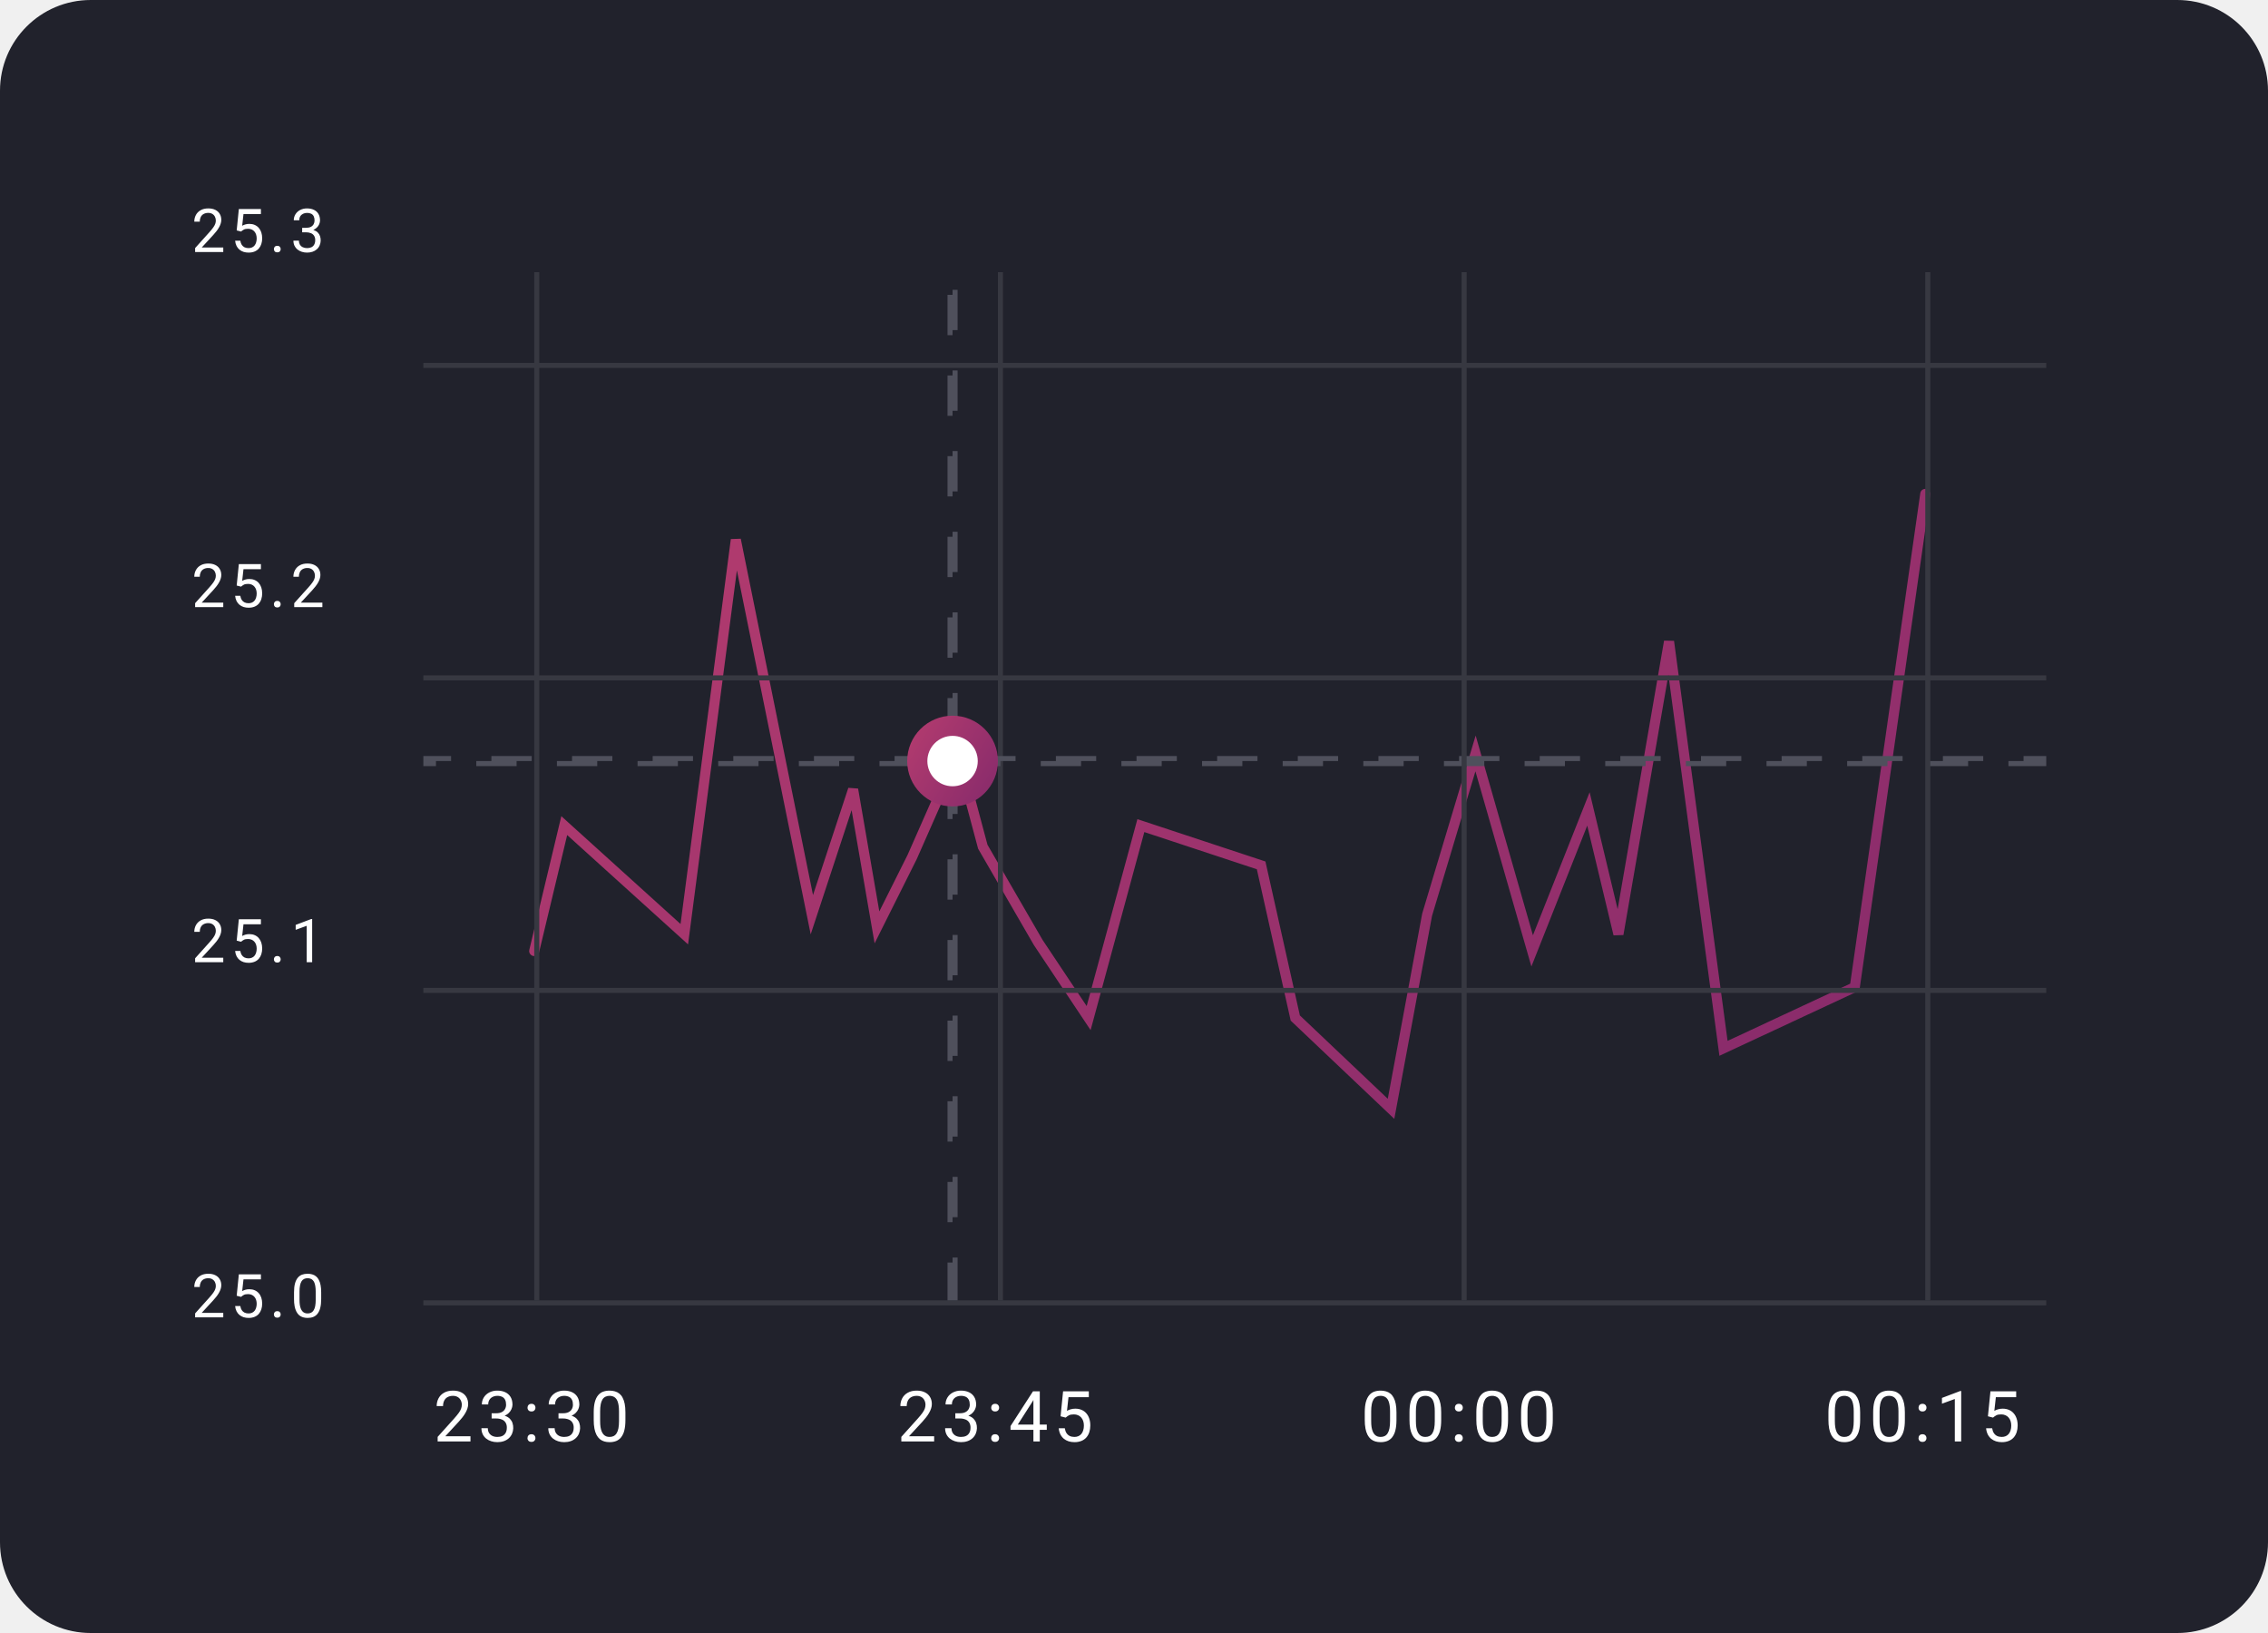
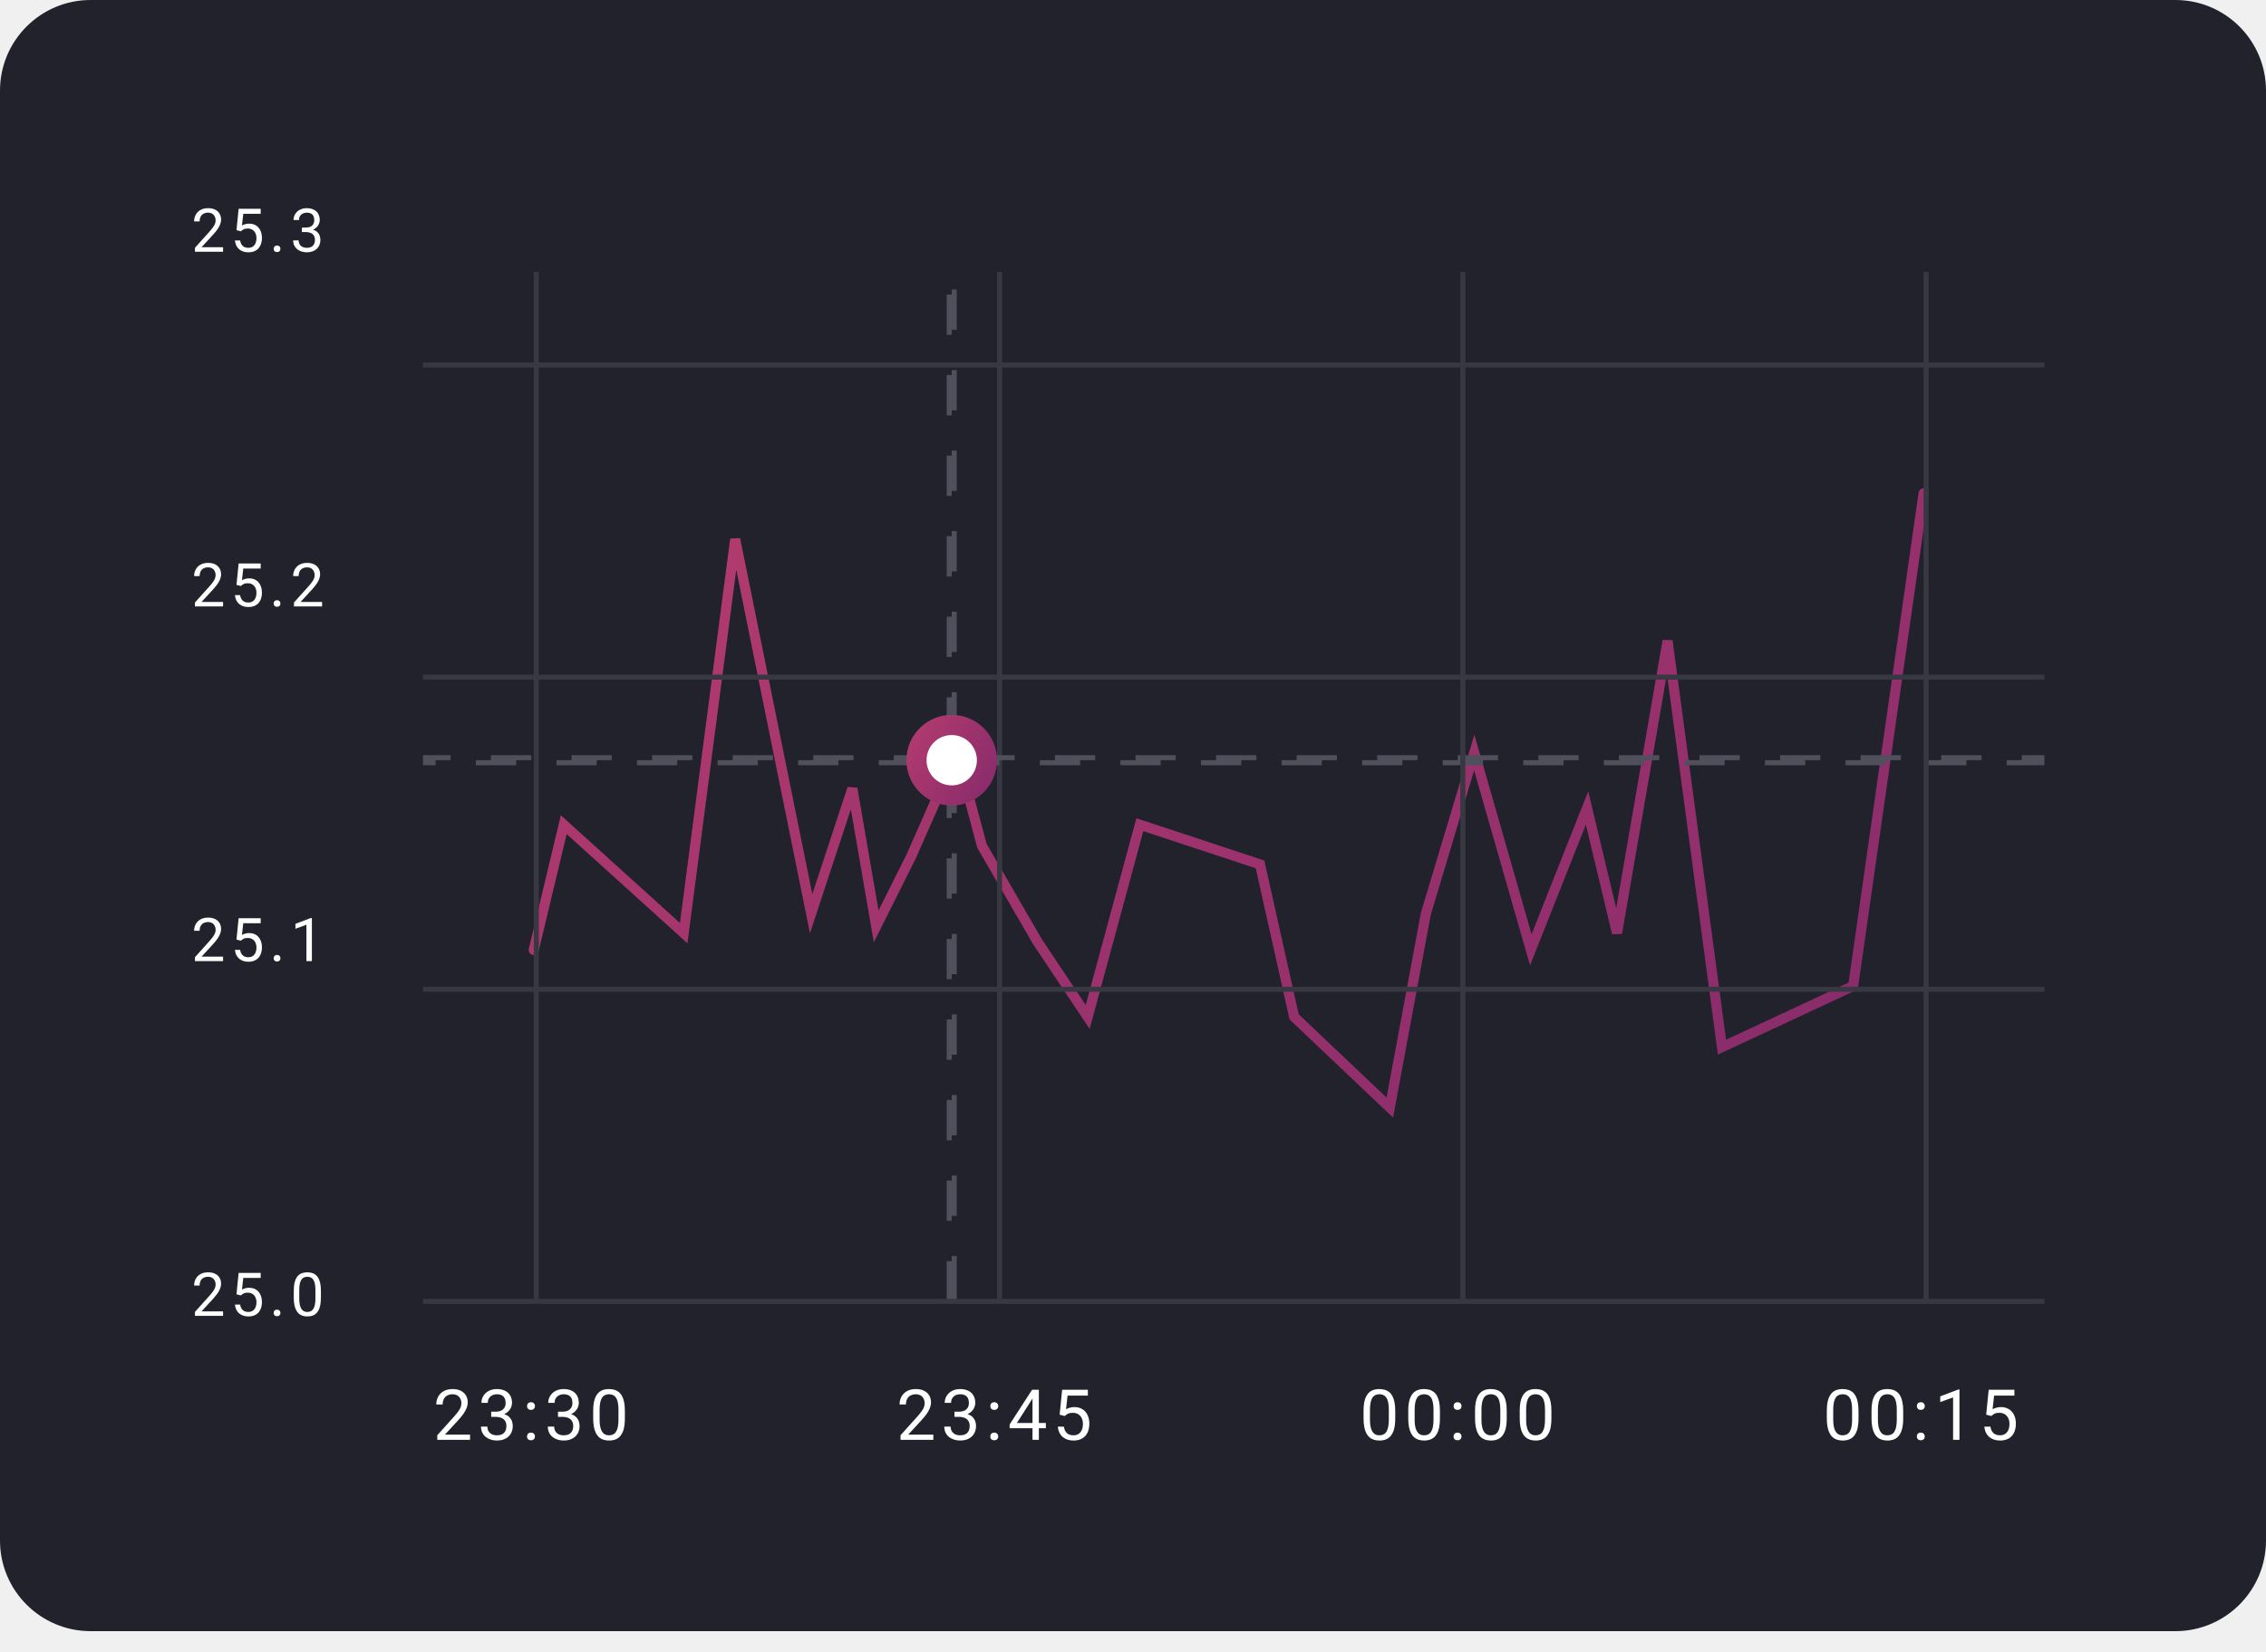
- <svg xmlns="http://www.w3.org/2000/svg" width="225" height="162" viewBox="0 0 225 162" fill="none">
+ <svg xmlns="http://www.w3.org/2000/svg" width="225" height="164" viewBox="0 0 225 164" fill="none">
  <rect width="225" height="162" rx="9" fill="#21222C" />
  <path d="M52.514 94.216a.5.5 0 10.972.233l-.972-.233zm3.463-12.313l.336-.37-.625-.566-.197.82.486.116zm11.91 10.772l-.335.371.707.64.124-.946-.496-.064zm5.11-39.132l.49-.1-.985.035.496.065zm7.544 37.2l-.49.098.375 1.849.59-1.791-.475-.157zm4.094-12.43l.493-.085-.968-.072.475.157zM87 92l-.493.085.26 1.5.68-1.361L87 92zm8.023-17.257l.483-.13-.368-1.372-.573 1.3.458.202zM103 93.5l-.433.25.008.014.009.013.416-.277zm5 7.5l-.416.277.61.916.289-1.062L108 101zm5.18-19.097l.157-.474-.501-.166-.138.51.482.13zm11.933 3.945l.488-.11-.062-.276-.269-.089-.157.475zm3.387 15.143l-.488.109.033.149.111.105.344-.363zM138 110l-.344.363.667.633.169-.905L138 110zm3.579-19.258l-.479-.144-.008.026-.005.027.492.091zm4.804-15.999l.481-.138-.469-1.637-.49 1.631.478.144zM152 94.333l-.481.138.405 1.41.541-1.364-.465-.184zm5.583-14.087l.486-.116-.368-1.538-.583 1.47.465.184zm2.977 12.43l-.486.116.979-.031-.493-.085zm5.019-29.038l.496-.066-.989-.019.493.085zM170.981 104l-.495.066.09.675.617-.288-.212-.453zm13.027-6.076l.211.453.245-.115.039-.268-.495-.07zm7.487-48.853a.5.5 0 00-.99-.142l.99.142zM90.5 85l.447.224.006-.011.004-.011L90.5 85zm7-1l-.483.13.017.063.033.058L97.5 84zM53.486 94.45l2.978-12.43-.973-.233-2.977 12.43.972.232zm2.156-12.176l11.91 10.772.67-.741-11.91-10.772-.67.741zM68.383 92.74l5.11-39.132-.99-.13-5.112 39.133.992.13zm4.125-39.098l7.543 37.2.98-.2-7.543-37.198-.98.198zm8.508 37.256L85.11 78.47l-.95-.313-4.093 12.43.95.313zm3.127-12.5l2.364 13.687.986-.17-2.365-13.687-.985.17zm18.441 15.38l5 7.499.832-.554-5-7.5-.832.554zm5.899 7.353l5.18-19.097-.965-.262-5.181 19.097.966.262zm4.541-18.753l11.932 3.945.314-.95-11.933-3.944-.313.95zm11.601 3.58l3.387 15.142.976-.218-3.387-15.143-.976.218zm3.531 15.396l9.5 9.009.688-.726-9.5-9.009-.688.726zm10.336 8.737l3.579-19.258-.984-.182-3.579 19.258.984.182zm3.566-19.205l4.804-16-.957-.287-4.805 16 .958.287zm3.845-16.005l5.616 19.59.962-.276-5.617-19.59-.961.276zm6.562 19.636l5.583-14.087-.93-.368-5.583 14.087.93.368zm4.631-14.154l2.978 12.429.972-.233-2.977-12.43-.973.234zm3.957 12.398l5.019-29.038-.986-.17-5.019 29.037.986.17zm4.03-29.056l5.403 40.361.991-.132-5.402-40.362-.992.133zm6.11 40.748l13.026-6.076-.423-.907-13.026 6.077.423.906zm13.31-6.459l6.992-48.923-.99-.142-6.992 48.924.99.141zm-97.056-5.77l3.5-7-.894-.448-3.5 7 .894.448zm3.51-7.022l4.523-10.257-.915-.404-4.522 10.257.914.404zm3.583-10.33l2.477 9.257.966-.258-2.477-9.257-.966.258zm2.527 9.379l5.5 9.5.866-.502-5.5-9.5-.866.502z" fill="url(#paint0_linear_119_112)" />
  <path d="M46.674 142.481V143h-3.257v-.455l1.63-1.814c.2-.224.356-.413.465-.568.112-.157.19-.297.233-.42a1.13 1.13 0 00.068-.383.95.95 0 00-.103-.444.768.768 0 00-.294-.322.891.891 0 00-.471-.119 1.08 1.08 0 00-.554.13.795.795 0 00-.328.355c-.073.153-.11.328-.11.526h-.632c0-.28.062-.536.185-.769.123-.232.305-.417.547-.553.241-.139.539-.209.892-.209.314 0 .583.056.806.168.224.109.395.264.513.464.12.199.181.431.181.698 0 .146-.025.294-.075.444a2.255 2.255 0 01-.201.444 3.437 3.437 0 01-.298.438 6.99 6.99 0 01-.359.424l-1.333 1.446h2.495zm2.1-2.28h.451c.221 0 .403-.037.547-.11a.749.749 0 00.325-.304.879.879 0 00.11-.437c0-.192-.033-.352-.097-.482a.64.64 0 00-.287-.294 1.052 1.052 0 00-.485-.099 1.01 1.01 0 00-.472.106.771.771 0 00-.318.294.87.87 0 00-.113.451h-.632c0-.253.064-.483.192-.691.127-.207.306-.372.536-.495a1.7 1.7 0 01.807-.185c.3 0 .564.054.79.161.225.105.4.262.526.471.125.208.188.466.188.776a1.192 1.192 0 01-.359.8c-.12.123-.278.225-.472.304a1.865 1.865 0 01-.697.117h-.54v-.383zm0 .519v-.379h.54c.317 0 .579.037.786.113.207.075.37.175.489.3.12.126.205.264.253.414a1.514 1.514 0 01-.044 1.063c-.078.18-.189.333-.332.458-.142.125-.308.22-.5.284-.19.064-.4.095-.625.095-.216 0-.42-.03-.611-.092a1.577 1.577 0 01-.503-.266 1.254 1.254 0 01-.342-.435 1.362 1.362 0 01-.123-.591h.633c0 .173.037.325.112.455a.8.8 0 00.328.304c.144.071.313.106.506.106.194 0 .36-.033.5-.099a.722.722 0 00.324-.308c.078-.137.116-.309.116-.516a.912.912 0 00-.13-.509.761.761 0 00-.369-.298 1.433 1.433 0 00-.557-.099h-.451zm3.556 1.945c0-.107.033-.197.099-.27.068-.075.166-.113.294-.113.127 0 .224.038.29.113a.38.38 0 01.103.27.376.376 0 01-.103.267c-.066.073-.163.109-.29.109-.128 0-.226-.036-.294-.109a.383.383 0 01-.1-.267zm.003-3.018c0-.107.033-.197.1-.27.068-.075.166-.113.293-.113.128 0 .224.038.29.113a.38.38 0 01.103.27.376.376 0 01-.102.267c-.067.073-.163.109-.29.109-.128 0-.226-.036-.295-.109a.383.383 0 01-.099-.267zm3.074.554h.45c.222 0 .404-.037.548-.11a.748.748 0 00.325-.304.879.879 0 00.109-.437c0-.192-.032-.352-.096-.482a.64.64 0 00-.287-.294 1.052 1.052 0 00-.485-.099 1.01 1.01 0 00-.472.106.77.77 0 00-.318.294.87.87 0 00-.113.451h-.632a1.3 1.3 0 01.191-.691c.128-.207.307-.372.537-.495a1.7 1.7 0 01.807-.185c.3 0 .564.054.79.161.225.105.4.262.526.471.125.208.188.466.188.776a1.192 1.192 0 01-.359.8 1.384 1.384 0 01-.472.304 1.865 1.865 0 01-.697.117h-.54v-.383zm0 .519v-.379h.54c.316 0 .579.037.786.113.207.075.37.175.489.3.12.126.205.264.253.414a1.514 1.514 0 01-.044 1.063c-.078.18-.189.333-.332.458-.142.125-.308.22-.5.284-.19.064-.4.095-.625.095-.216 0-.42-.03-.612-.092a1.577 1.577 0 01-.502-.266 1.254 1.254 0 01-.342-.435 1.362 1.362 0 01-.123-.591h.632c0 .173.038.325.113.455a.8.8 0 00.328.304c.144.071.312.106.506.106s.36-.033.5-.099a.722.722 0 00.324-.308c.077-.137.116-.309.116-.516a.912.912 0 00-.13-.509.761.761 0 00-.369-.298 1.433 1.433 0 00-.557-.099h-.451zm6.638-.605v.759c0 .408-.036.752-.109 1.032a1.793 1.793 0 01-.314.677 1.201 1.201 0 01-.496.373 1.769 1.769 0 01-.65.112c-.19 0-.367-.024-.53-.071a1.274 1.274 0 01-.437-.229 1.386 1.386 0 01-.328-.417 2.244 2.244 0 01-.208-.622 4.484 4.484 0 01-.072-.855v-.759c0-.408.036-.749.11-1.025.074-.276.18-.497.317-.663.137-.169.3-.29.492-.362.194-.073.41-.11.65-.11.193 0 .371.024.533.072a1.204 1.204 0 01.762.625c.091.167.16.371.209.612.048.242.071.525.071.851zm-.635.862v-.968c0-.223-.014-.419-.041-.588a1.86 1.86 0 00-.113-.437.863.863 0 00-.191-.294.677.677 0 00-.264-.164.933.933 0 00-.331-.055.897.897 0 00-.4.086.711.711 0 00-.294.263 1.421 1.421 0 00-.178.475 3.546 3.546 0 00-.061.714v.968c0 .223.012.42.037.591.028.171.067.319.12.444.052.123.116.225.191.304.075.08.162.139.26.178.1.037.21.055.332.055.155 0 .29-.03.406-.089a.734.734 0 00.29-.277c.08-.127.14-.29.179-.489.038-.2.058-.439.058-.717zm31.264 1.504V143h-3.257v-.455l1.63-1.814c.2-.224.356-.413.465-.568.112-.157.19-.297.233-.42a1.13 1.13 0 00.068-.383.95.95 0 00-.103-.444.768.768 0 00-.293-.322.891.891 0 00-.472-.119 1.08 1.08 0 00-.554.13.795.795 0 00-.328.355c-.073.153-.11.328-.11.526h-.632c0-.28.062-.536.185-.769.123-.232.305-.417.547-.553.241-.139.539-.209.892-.209.314 0 .583.056.806.168.224.109.395.264.513.464.12.199.181.431.181.698 0 .146-.025.294-.075.444a2.255 2.255 0 01-.202.444 3.437 3.437 0 01-.297.438 6.99 6.99 0 01-.359.424l-1.333 1.446h2.495zm2.1-2.28h.451c.221 0 .403-.037.547-.11a.749.749 0 00.325-.304.879.879 0 00.11-.437c0-.192-.033-.352-.097-.482a.64.64 0 00-.287-.294 1.052 1.052 0 00-.485-.099 1.01 1.01 0 00-.472.106.771.771 0 00-.318.294.87.87 0 00-.112.451h-.633c0-.253.064-.483.192-.691.127-.207.306-.372.536-.495a1.7 1.7 0 01.807-.185c.3 0 .564.054.79.161.225.105.4.262.526.471.125.208.188.466.188.776a1.192 1.192 0 01-.359.8c-.12.123-.278.225-.472.304a1.865 1.865 0 01-.697.117h-.54v-.383zm0 .519v-.379h.54c.317 0 .579.037.786.113.208.075.37.175.489.3.12.126.205.264.253.414a1.514 1.514 0 01-.044 1.063c-.078.18-.189.333-.332.458-.141.125-.308.22-.5.284-.19.064-.4.095-.625.095-.216 0-.42-.03-.611-.092a1.577 1.577 0 01-.503-.266 1.254 1.254 0 01-.342-.435 1.362 1.362 0 01-.123-.591h.632c0 .173.038.325.113.455a.8.8 0 00.328.304c.144.071.313.106.506.106.194 0 .36-.033.5-.099a.722.722 0 00.324-.308c.078-.137.116-.309.116-.516a.912.912 0 00-.13-.509.761.761 0 00-.369-.298 1.433 1.433 0 00-.557-.099h-.451zm3.556 1.945c0-.107.033-.197.099-.27.068-.075.166-.113.294-.113.127 0 .224.038.29.113a.38.38 0 01.103.27.376.376 0 01-.103.267c-.066.073-.163.109-.29.109-.128 0-.226-.036-.294-.109a.383.383 0 01-.1-.267zm.003-3.018c0-.107.033-.197.1-.27.067-.075.165-.113.293-.113.128 0 .225.038.29.113a.38.38 0 01.103.27.376.376 0 01-.102.267c-.066.073-.163.109-.29.109-.129 0-.227-.036-.295-.109a.383.383 0 01-.099-.267zm5.514 1.678v.52h-3.596v-.373l2.229-3.449h.516l-.554.999-1.473 2.303h2.878zm-.694-3.302V143h-.632v-4.977h.632zm2.568 2.608l-.506-.129.25-2.479h2.553v.585h-2.017l-.15 1.353c.091-.052.206-.101.345-.146a1.57 1.57 0 01.486-.069c.23 0 .436.04.618.12.183.077.338.189.465.335.13.146.229.321.297.526.069.205.103.434.103.687 0 .239-.033.459-.099.66-.064.2-.161.376-.291.526a1.302 1.302 0 01-.492.345 1.79 1.79 0 01-.694.123c-.2 0-.39-.027-.57-.082a1.465 1.465 0 01-.479-.256 1.389 1.389 0 01-.342-.431 1.745 1.745 0 01-.164-.608h.602c.027.187.082.344.164.472a.807.807 0 00.321.29c.135.064.291.096.468.096a.952.952 0 00.4-.079.793.793 0 00.294-.225c.08-.098.14-.217.181-.356.044-.139.065-.295.065-.468 0-.157-.021-.303-.065-.438a1.015 1.015 0 00-.194-.352.86.86 0 00-.312-.232.995.995 0 00-.423-.085c-.212 0-.373.028-.482.085a1.848 1.848 0 00-.332.232zm32.817-.516v.759c0 .408-.037.752-.11 1.032a1.805 1.805 0 01-.314.677 1.202 1.202 0 01-.496.373 1.767 1.767 0 01-.649.112c-.192 0-.368-.024-.53-.071a1.275 1.275 0 01-.438-.229 1.393 1.393 0 01-.328-.417 2.257 2.257 0 01-.208-.622 4.475 4.475 0 01-.072-.855v-.759c0-.408.037-.749.109-1.025.076-.276.182-.497.318-.663a1.15 1.15 0 01.492-.362c.194-.073.411-.11.65-.11.194 0 .371.024.533.072.164.045.31.12.438.222.127.1.235.235.324.403.091.167.161.371.209.612.048.242.072.525.072.851zm-.636.862v-.968c0-.223-.014-.419-.041-.588a1.86 1.86 0 00-.113-.437.866.866 0 00-.191-.294.68.68 0 00-.264-.164.93.93 0 00-.331-.055.898.898 0 00-.4.086.715.715 0 00-.294.263 1.43 1.43 0 00-.178.475 3.55 3.55 0 00-.061.714v.968c0 .223.012.42.037.591.028.171.068.319.12.444.052.123.116.225.191.304.076.08.162.139.26.178.1.037.211.055.332.055.155 0 .29-.03.406-.089a.727.727 0 00.291-.277c.08-.127.139-.29.178-.489.038-.2.058-.439.058-.717zm5.073-.862v.759c0 .408-.036.752-.109 1.032a1.79 1.79 0 01-.315.677 1.2 1.2 0 01-.495.373 1.772 1.772 0 01-.65.112c-.191 0-.368-.024-.53-.071a1.28 1.28 0 01-.437-.229 1.378 1.378 0 01-.328-.417 2.257 2.257 0 01-.209-.622 4.482 4.482 0 01-.071-.855v-.759c0-.408.036-.749.109-1.025.075-.276.181-.497.318-.663a1.15 1.15 0 01.492-.362c.194-.073.41-.11.649-.11.194 0 .372.024.534.072a1.198 1.198 0 01.762.625c.091.167.16.371.208.612.048.242.072.525.072.851zm-.636.862v-.968c0-.223-.013-.419-.041-.588a1.863 1.863 0 00-.112-.437.867.867 0 00-.192-.294.676.676 0 00-.263-.164.936.936 0 00-.332-.055.894.894 0 00-.399.086.703.703 0 00-.294.263 1.408 1.408 0 00-.178.475 3.543 3.543 0 00-.062.714v.968c0 .223.013.42.038.591a1.9 1.9 0 00.12.444c.052.123.116.225.191.304.075.08.162.139.26.178.1.037.21.055.331.055.155 0 .291-.03.407-.089a.74.74 0 00.291-.277c.079-.127.139-.29.177-.489.039-.2.058-.439.058-.717zm1.991 1.688c0-.107.033-.197.099-.27.068-.075.166-.113.294-.113.127 0 .224.038.29.113a.378.378 0 01.103.27.374.374 0 01-.103.267c-.066.073-.163.109-.29.109-.128 0-.226-.036-.294-.109a.384.384 0 01-.099-.267zm.003-3.018c0-.107.033-.197.099-.27.068-.075.166-.113.294-.113.128 0 .225.038.291.113a.381.381 0 01.102.27.377.377 0 01-.102.267c-.066.073-.163.109-.291.109-.128 0-.226-.036-.294-.109a.384.384 0 01-.099-.267zm5.275.468v.759c0 .408-.037.752-.109 1.032a1.79 1.79 0 01-.315.677 1.202 1.202 0 01-.496.373 1.763 1.763 0 01-.649.112c-.191 0-.368-.024-.53-.071a1.27 1.27 0 01-.437-.229 1.378 1.378 0 01-.328-.417 2.257 2.257 0 01-.209-.622 4.475 4.475 0 01-.072-.855v-.759c0-.408.037-.749.11-1.025.075-.276.181-.497.318-.663.136-.169.3-.29.492-.362.193-.073.41-.11.649-.11.194 0 .372.024.533.072.164.045.31.12.438.222.128.1.236.235.325.403.091.167.16.371.208.612.048.242.072.525.072.851zm-.636.862v-.968c0-.223-.014-.419-.041-.588a1.86 1.86 0 00-.113-.437.866.866 0 00-.191-.294.676.676 0 00-.263-.164.936.936 0 00-.332-.055.901.901 0 00-.4.086.715.715 0 00-.294.263 1.43 1.43 0 00-.177.475 3.543 3.543 0 00-.062.714v.968c0 .223.013.42.038.591.027.171.067.319.119.444.053.123.117.225.192.304.075.08.162.139.26.178.1.037.21.055.331.055.155 0 .291-.03.407-.089a.731.731 0 00.29-.277c.08-.127.139-.29.178-.489.039-.2.058-.439.058-.717zm5.073-.862v.759c0 .408-.036.752-.109 1.032a1.805 1.805 0 01-.314.677 1.202 1.202 0 01-.496.373 1.767 1.767 0 01-.649.112c-.192 0-.368-.024-.53-.071a1.275 1.275 0 01-.438-.229 1.393 1.393 0 01-.328-.417 2.257 2.257 0 01-.208-.622 4.475 4.475 0 01-.072-.855v-.759c0-.408.036-.749.109-1.025.075-.276.181-.497.318-.663a1.15 1.15 0 01.492-.362c.194-.073.41-.11.65-.11.193 0 .371.024.533.072a1.198 1.198 0 01.762.625c.091.167.161.371.209.612.047.242.071.525.071.851zm-.635.862v-.968c0-.223-.014-.419-.041-.588a1.86 1.86 0 00-.113-.437.853.853 0 00-.192-.294.669.669 0 00-.263-.164.93.93 0 00-.331-.055.895.895 0 00-.4.086.715.715 0 00-.294.263 1.408 1.408 0 00-.178.475 3.55 3.55 0 00-.061.714v.968c0 .223.012.42.037.591.028.171.067.319.12.444.052.123.116.225.191.304.075.08.162.139.26.178.1.037.211.055.332.055.155 0 .29-.03.406-.089a.734.734 0 00.291-.277c.08-.127.139-.29.178-.489.038-.2.058-.439.058-.717zm31.128-.862v.759c0 .408-.037.752-.11 1.032a1.805 1.805 0 01-.314.677 1.202 1.202 0 01-.496.373 1.767 1.767 0 01-.649.112c-.192 0-.368-.024-.53-.071a1.275 1.275 0 01-.438-.229 1.393 1.393 0 01-.328-.417 2.257 2.257 0 01-.208-.622 4.475 4.475 0 01-.072-.855v-.759c0-.408.037-.749.109-1.025.076-.276.182-.497.318-.663a1.15 1.15 0 01.492-.362c.194-.073.411-.11.65-.11.194 0 .371.024.533.072.164.045.31.12.438.222.127.1.235.235.324.403.091.167.161.371.209.612.048.242.072.525.072.851zm-.636.862v-.968c0-.223-.014-.419-.041-.588a1.86 1.86 0 00-.113-.437.866.866 0 00-.191-.294.68.68 0 00-.264-.164.93.93 0 00-.331-.055.898.898 0 00-.4.086.715.715 0 00-.294.263 1.43 1.43 0 00-.178.475 3.55 3.55 0 00-.061.714v.968c0 .223.012.42.037.591.028.171.068.319.12.444.052.123.116.225.191.304.076.08.162.139.26.178.1.037.211.055.332.055.155 0 .29-.03.406-.089a.727.727 0 00.291-.277c.08-.127.139-.29.178-.489.038-.2.058-.439.058-.717zm5.073-.862v.759c0 .408-.036.752-.109 1.032a1.79 1.79 0 01-.315.677 1.2 1.2 0 01-.495.373 1.772 1.772 0 01-.65.112c-.191 0-.368-.024-.53-.071a1.28 1.28 0 01-.437-.229 1.378 1.378 0 01-.328-.417 2.257 2.257 0 01-.209-.622 4.482 4.482 0 01-.071-.855v-.759c0-.408.036-.749.109-1.025.075-.276.181-.497.318-.663a1.15 1.15 0 01.492-.362c.194-.073.41-.11.649-.11.194 0 .372.024.534.072a1.198 1.198 0 01.762.625c.091.167.16.371.208.612.048.242.072.525.072.851zm-.636.862v-.968c0-.223-.013-.419-.041-.588a1.863 1.863 0 00-.112-.437.867.867 0 00-.192-.294.676.676 0 00-.263-.164.936.936 0 00-.332-.055.894.894 0 00-.399.086.703.703 0 00-.294.263 1.408 1.408 0 00-.178.475 3.543 3.543 0 00-.062.714v.968c0 .223.013.42.038.591a1.9 1.9 0 00.12.444c.052.123.116.225.191.304.075.08.162.139.26.178.1.037.21.055.331.055.155 0 .291-.03.407-.089a.74.74 0 00.291-.277c.079-.127.139-.29.177-.489.039-.2.058-.439.058-.717zm1.991 1.688c0-.107.033-.197.099-.27.068-.075.166-.113.294-.113.127 0 .224.038.29.113a.378.378 0 01.103.27.374.374 0 01-.103.267c-.066.073-.163.109-.29.109-.128 0-.226-.036-.294-.109a.384.384 0 01-.099-.267zm.003-3.018c0-.107.033-.197.099-.27.068-.075.166-.113.294-.113.128 0 .225.038.291.113a.381.381 0 01.102.27.377.377 0 01-.102.267c-.066.073-.163.109-.291.109-.128 0-.226-.036-.294-.109a.384.384 0 01-.099-.267zm4.229-1.651V143h-.632v-4.214l-1.275.465v-.571l1.808-.684h.099zm3.159 2.635l-.506-.129.25-2.479h2.553v.585h-2.017l-.15 1.353c.091-.052.206-.101.345-.146a1.57 1.57 0 01.486-.069c.23 0 .436.04.618.12.183.077.338.189.465.335.13.146.229.321.297.526.069.205.103.434.103.687 0 .239-.033.459-.099.66-.064.2-.161.376-.291.526a1.302 1.302 0 01-.492.345 1.79 1.79 0 01-.694.123c-.2 0-.39-.027-.57-.082a1.465 1.465 0 01-.479-.256 1.389 1.389 0 01-.342-.431 1.745 1.745 0 01-.164-.608h.602c.027.187.082.344.164.472a.807.807 0 00.321.29c.135.064.291.096.468.096a.952.952 0 00.4-.079.793.793 0 00.294-.225c.08-.098.14-.217.181-.356.044-.139.065-.295.065-.468 0-.157-.021-.303-.065-.438a1.015 1.015 0 00-.194-.352.86.86 0 00-.312-.232.995.995 0 00-.423-.085c-.212 0-.373.028-.482.085a1.848 1.848 0 00-.332.232zM22.15 24.555V25h-2.793v-.39l1.398-1.555c.172-.192.305-.354.398-.487.096-.134.162-.255.2-.36a.953.953 0 00.058-.328c0-.14-.03-.268-.088-.38a.659.659 0 00-.252-.276.758.758 0 00-.404-.103.928.928 0 00-.475.112.685.685 0 00-.28.304 1.028 1.028 0 00-.095.451h-.542c0-.24.053-.46.159-.659.105-.2.261-.357.468-.474.207-.12.462-.18.765-.18.27 0 .5.049.691.144.192.094.338.227.44.399.103.17.155.369.155.598 0 .125-.021.251-.064.38a1.933 1.933 0 01-.173.381 2.94 2.94 0 01-.255.375 5.794 5.794 0 01-.308.363l-1.142 1.24h2.138zm1.765-1.585l-.434-.111.214-2.125h2.189v.501h-1.729l-.129 1.16c.079-.044.177-.086.296-.125.121-.04.26-.059.416-.059.198 0 .374.034.53.103.157.066.29.162.399.287.111.125.196.275.255.45.058.177.088.373.088.59 0 .205-.029.393-.085.565a1.272 1.272 0 01-.25.451 1.121 1.121 0 01-.421.296c-.168.07-.366.106-.595.106-.172 0-.335-.024-.49-.07a1.258 1.258 0 01-.41-.22 1.19 1.19 0 01-.292-.37 1.482 1.482 0 01-.14-.521h.515c.023.16.07.295.14.404.07.11.163.193.276.25a.926.926 0 00.401.081.827.827 0 00.343-.067c.1-.045.184-.11.252-.193a.863.863 0 00.155-.305 1.354 1.354 0 000-.776.858.858 0 00-.167-.302.73.73 0 00-.266-.2.855.855 0 00-.364-.073c-.181 0-.319.025-.413.074a1.579 1.579 0 00-.284.199zm3.257 1.743c0-.092.028-.169.085-.232.058-.064.142-.096.252-.096.11 0 .192.032.249.096a.33.33 0 01.088.232c0 .09-.03.166-.088.229-.057.062-.14.093-.25.093-.109 0-.193-.031-.251-.093a.328.328 0 01-.085-.229zm2.805-2.112h.387c.19 0 .346-.032.469-.094a.645.645 0 00.278-.26.753.753 0 00.094-.376.932.932 0 00-.082-.413.549.549 0 00-.246-.252.902.902 0 00-.416-.085.868.868 0 00-.404.091.665.665 0 00-.273.252.748.748 0 00-.096.387h-.543c0-.217.055-.414.165-.592.109-.178.262-.32.46-.425a1.46 1.46 0 01.69-.158c.259 0 .484.046.678.138.193.09.343.224.45.404.108.178.162.4.162.665a1.02 1.02 0 01-.308.686 1.195 1.195 0 01-.404.26c-.166.067-.365.1-.598.1h-.463V22.6zm0 .445v-.325h.463c.272 0 .496.032.674.096.178.065.318.15.42.258a.903.903 0 01.216.355 1.297 1.297 0 01-.038.911 1.08 1.08 0 01-.284.393 1.215 1.215 0 01-.428.243 1.686 1.686 0 01-.536.082 1.69 1.69 0 01-.524-.08 1.359 1.359 0 01-.431-.228 1.069 1.069 0 01-.293-.372 1.17 1.17 0 01-.106-.507h.542c0 .149.033.279.097.39a.68.68 0 00.281.26.97.97 0 00.434.091.989.989 0 00.428-.085.616.616 0 00.278-.263.888.888 0 00.1-.443.783.783 0 00-.112-.436.653.653 0 00-.316-.255 1.228 1.228 0 00-.478-.085h-.387zM22.15 59.783v.445h-2.793v-.39l1.398-1.555c.172-.191.305-.354.398-.486.096-.135.162-.255.2-.36a.952.952 0 00.058-.329c0-.14-.03-.267-.088-.38a.659.659 0 00-.252-.276.759.759 0 00-.404-.103.928.928 0 00-.475.112.686.686 0 00-.28.304 1.032 1.032 0 00-.095.452h-.542c0-.24.053-.46.159-.66a1.16 1.16 0 01.468-.474c.207-.12.462-.179.765-.179.27 0 .5.048.691.144.192.093.338.226.44.398.103.17.155.37.155.598 0 .125-.021.252-.064.38a1.936 1.936 0 01-.173.382 2.954 2.954 0 01-.255.375 5.822 5.822 0 01-.308.363l-1.142 1.239h2.138zm1.765-1.585l-.434-.111.214-2.124h2.189v.5h-1.729l-.129 1.16c.079-.044.177-.086.296-.125.121-.04.26-.059.416-.059.198 0 .374.034.53.103.157.066.29.162.399.287.111.125.196.275.255.451.058.176.088.372.088.589a1.8 1.8 0 01-.085.565 1.272 1.272 0 01-.25.452 1.12 1.12 0 01-.421.295c-.168.07-.366.106-.595.106-.172 0-.335-.023-.49-.07a1.26 1.26 0 01-.41-.22 1.204 1.204 0 01-.292-.37 1.48 1.48 0 01-.14-.52h.515c.023.16.07.294.14.404a.69.69 0 00.276.249.928.928 0 00.401.082.827.827 0 00.343-.068c.1-.045.184-.11.252-.193a.863.863 0 00.155-.305 1.35 1.35 0 00.056-.401c0-.135-.019-.26-.056-.375a.86.86 0 00-.167-.302.732.732 0 00-.266-.2.856.856 0 00-.364-.072c-.181 0-.319.024-.413.073a1.579 1.579 0 00-.284.199zm3.257 1.743c0-.092.028-.169.085-.231.058-.065.142-.097.252-.097.11 0 .192.032.249.097.058.062.088.14.088.231 0 .09-.03.166-.088.229-.057.062-.14.093-.25.093-.109 0-.193-.03-.251-.093a.328.328 0 01-.085-.229zm4.81-.158v.445h-2.793v-.39l1.398-1.555c.172-.191.305-.354.398-.486a1.52 1.52 0 00.2-.36.955.955 0 00.058-.329c0-.14-.03-.267-.088-.38a.66.66 0 00-.252-.276.759.759 0 00-.404-.103.928.928 0 00-.475.112.685.685 0 00-.28.304 1.032 1.032 0 00-.095.452h-.542c0-.24.053-.46.159-.66a1.16 1.16 0 01.468-.474c.207-.12.462-.179.765-.179.27 0 .5.048.691.144.192.093.338.226.44.398.103.17.155.37.155.598 0 .125-.021.252-.064.38a1.936 1.936 0 01-.173.382 2.975 2.975 0 01-.255.375 5.856 5.856 0 01-.308.363l-1.142 1.239h2.138zM22.15 95.011v.446h-2.793v-.39l1.398-1.556c.172-.191.305-.353.398-.486.096-.135.162-.255.2-.36a.953.953 0 00.058-.329c0-.14-.03-.267-.088-.38a.658.658 0 00-.252-.276.758.758 0 00-.404-.102.927.927 0 00-.475.111.685.685 0 00-.28.305 1.02 1.02 0 00-.095.45h-.542c0-.24.053-.46.159-.658.105-.2.261-.358.468-.475.207-.12.462-.179.765-.179.27 0 .5.048.691.144.192.094.338.226.44.398.103.17.155.37.155.598 0 .125-.021.252-.064.38a1.934 1.934 0 01-.173.382 2.954 2.954 0 01-.255.375 5.852 5.852 0 01-.308.363l-1.142 1.24h2.138zm1.765-1.585l-.434-.111.214-2.124h2.189v.5h-1.729l-.129 1.161c.079-.045.177-.087.296-.126.121-.039.26-.058.416-.058.198 0 .374.034.53.102.157.066.29.162.399.287.111.125.196.275.255.451.058.176.088.372.088.59a1.8 1.8 0 01-.085.565 1.272 1.272 0 01-.25.45 1.121 1.121 0 01-.421.297 1.54 1.54 0 01-.595.105c-.172 0-.335-.023-.49-.07a1.258 1.258 0 01-.41-.22 1.19 1.19 0 01-.292-.369 1.482 1.482 0 01-.14-.521h.515c.023.16.07.294.14.404a.69.69 0 00.276.249.926.926 0 00.401.082.825.825 0 00.343-.068.665.665 0 00.252-.193.864.864 0 00.155-.305 1.35 1.35 0 00.056-.401c0-.135-.019-.26-.056-.375a.858.858 0 00-.167-.302.73.73 0 00-.266-.199.855.855 0 00-.364-.073c-.181 0-.319.024-.413.073a1.579 1.579 0 00-.284.2zm3.257 1.743c0-.091.028-.168.085-.231.058-.064.142-.097.252-.097.11 0 .192.033.249.097a.33.33 0 01.088.231c0 .09-.03.166-.088.229-.057.062-.14.094-.25.094-.109 0-.193-.032-.251-.094a.328.328 0 01-.085-.229zm3.796-4.001v4.288h-.542v-3.612l-1.093.399v-.49l1.55-.585h.085zm-8.818 39.071v.446h-2.793v-.39l1.398-1.556c.172-.191.305-.353.398-.486.096-.135.162-.255.2-.36a.956.956 0 00.058-.328.815.815 0 00-.088-.381.665.665 0 00-.252-.276.761.761 0 00-.404-.102.93.93 0 00-.475.111.684.684 0 00-.28.305 1.034 1.034 0 00-.095.451h-.542c0-.24.053-.46.159-.659.105-.199.261-.358.468-.475.207-.119.462-.178.765-.178.27 0 .5.047.691.143.192.094.338.227.44.399.103.169.155.369.155.597a1.2 1.2 0 01-.064.381 1.935 1.935 0 01-.173.381 2.94 2.94 0 01-.255.375 5.79 5.79 0 01-.308.363l-1.142 1.239h2.138zm1.765-1.584l-.434-.112.214-2.124h2.189v.501h-1.729l-.129 1.16c.079-.045.177-.087.296-.126.121-.039.26-.058.416-.058.198 0 .374.034.53.102.157.067.29.162.399.287.111.125.196.276.255.452.058.175.088.372.088.588 0 .205-.029.394-.085.566a1.27 1.27 0 01-.25.451 1.117 1.117 0 01-.421.296 1.54 1.54 0 01-.595.105 1.67 1.67 0 01-.49-.07 1.257 1.257 0 01-.41-.22 1.177 1.177 0 01-.292-.369 1.478 1.478 0 01-.14-.521h.515c.023.16.07.295.14.404.07.109.163.192.276.249a.922.922 0 00.401.082.825.825 0 00.343-.067c.1-.045.184-.11.252-.194a.861.861 0 00.155-.304 1.356 1.356 0 000-.777.849.849 0 00-.167-.301.734.734 0 00-.266-.2.853.853 0 00-.364-.073c-.181 0-.319.024-.413.073a1.596 1.596 0 00-.284.2zm3.257 1.743c0-.092.028-.169.085-.232.058-.064.142-.096.252-.096.11 0 .192.032.249.096a.33.33 0 01.088.232.32.32 0 01-.088.228c-.057.063-.14.094-.25.094-.109 0-.193-.031-.251-.094a.326.326 0 01-.085-.228zm4.692-2.186v.651c0 .349-.031.644-.094.884a1.53 1.53 0 01-.269.58 1.028 1.028 0 01-.425.32c-.164.064-.35.096-.556.096a1.6 1.6 0 01-.455-.061 1.093 1.093 0 01-.375-.196 1.19 1.19 0 01-.28-.358 1.91 1.91 0 01-.18-.533 3.84 3.84 0 01-.061-.732v-.651c0-.349.031-.642.094-.879.064-.236.155-.426.272-.568a.993.993 0 01.422-.311c.166-.062.352-.093.557-.093.166 0 .318.02.457.061a1.032 1.032 0 01.653.536c.078.143.138.318.179.525.04.207.061.45.061.729zm-.545.738v-.829c0-.191-.011-.359-.035-.504a1.595 1.595 0 00-.096-.375.753.753 0 00-.165-.252.58.58 0 00-.225-.14.817.817 0 00-.284-.047.767.767 0 00-.343.073.615.615 0 00-.252.226 1.211 1.211 0 00-.152.407 3.036 3.036 0 00-.053.612v.829c0 .192.01.361.032.507.024.147.058.274.103.381a.88.88 0 00.164.261.614.614 0 00.222.152.835.835 0 00.285.047.753.753 0 00.348-.076c.1-.051.183-.13.25-.237.068-.11.118-.249.152-.419a3.31 3.31 0 00.05-.616z" fill="#fff" />
  <rect x="53" y="27" width=".5" height="102" fill="#373841" />
  <rect x="99" y="27" width=".5" height="102" fill="#373841" />
  <rect x="203" y="36" width=".5" height="161" transform="rotate(90 203 36)" fill="#373841" />
  <rect x="203" y="129" width=".5" height="161" transform="rotate(90 203 129)" fill="#373841" />
  <rect x="203" y="98" width=".5" height="161" transform="rotate(90 203 98)" fill="#373841" />
  <rect x="203" y="67" width=".5" height="161" transform="rotate(90 203 67)" fill="#373841" />
  <rect x="202.75" y="75.25" width=".5" height="160.5" transform="rotate(90 202.75 75.25)" stroke="#4F505C" stroke-width=".5" stroke-dasharray="4 4" />
  <rect x="94.75" y="128.75" width=".5" height="101.5" transform="rotate(-180 94.75 128.75)" stroke="#4F505C" stroke-width=".5" stroke-dasharray="4 4" />
  <rect x="145" y="27" width=".5" height="102" fill="#373841" />
  <rect x="191" y="27" width=".5" height="102" fill="#373841" />
  <circle cx="94.5" cy="75.5" r="4.5" fill="url(#paint1_linear_119_112)" />
  <circle cx="94.5" cy="75.5" r="2.5" fill="#fff" />
  <defs>
    <linearGradient id="paint0_linear_119_112" x1="181.645" y1="107.334" x2="69.005" y2="-48.491" gradientUnits="userSpaceOnUse">
      <stop stop-color="#882B6B" />
      <stop offset="1" stop-color="#CF4671" />
    </linearGradient>
    <linearGradient id="paint1_linear_119_112" x1="98.39" y1="79.607" x2="82.811" y2="70.08" gradientUnits="userSpaceOnUse">
      <stop stop-color="#882B6B" />
      <stop offset="1" stop-color="#CF4671" />
    </linearGradient>
  </defs>
</svg>
